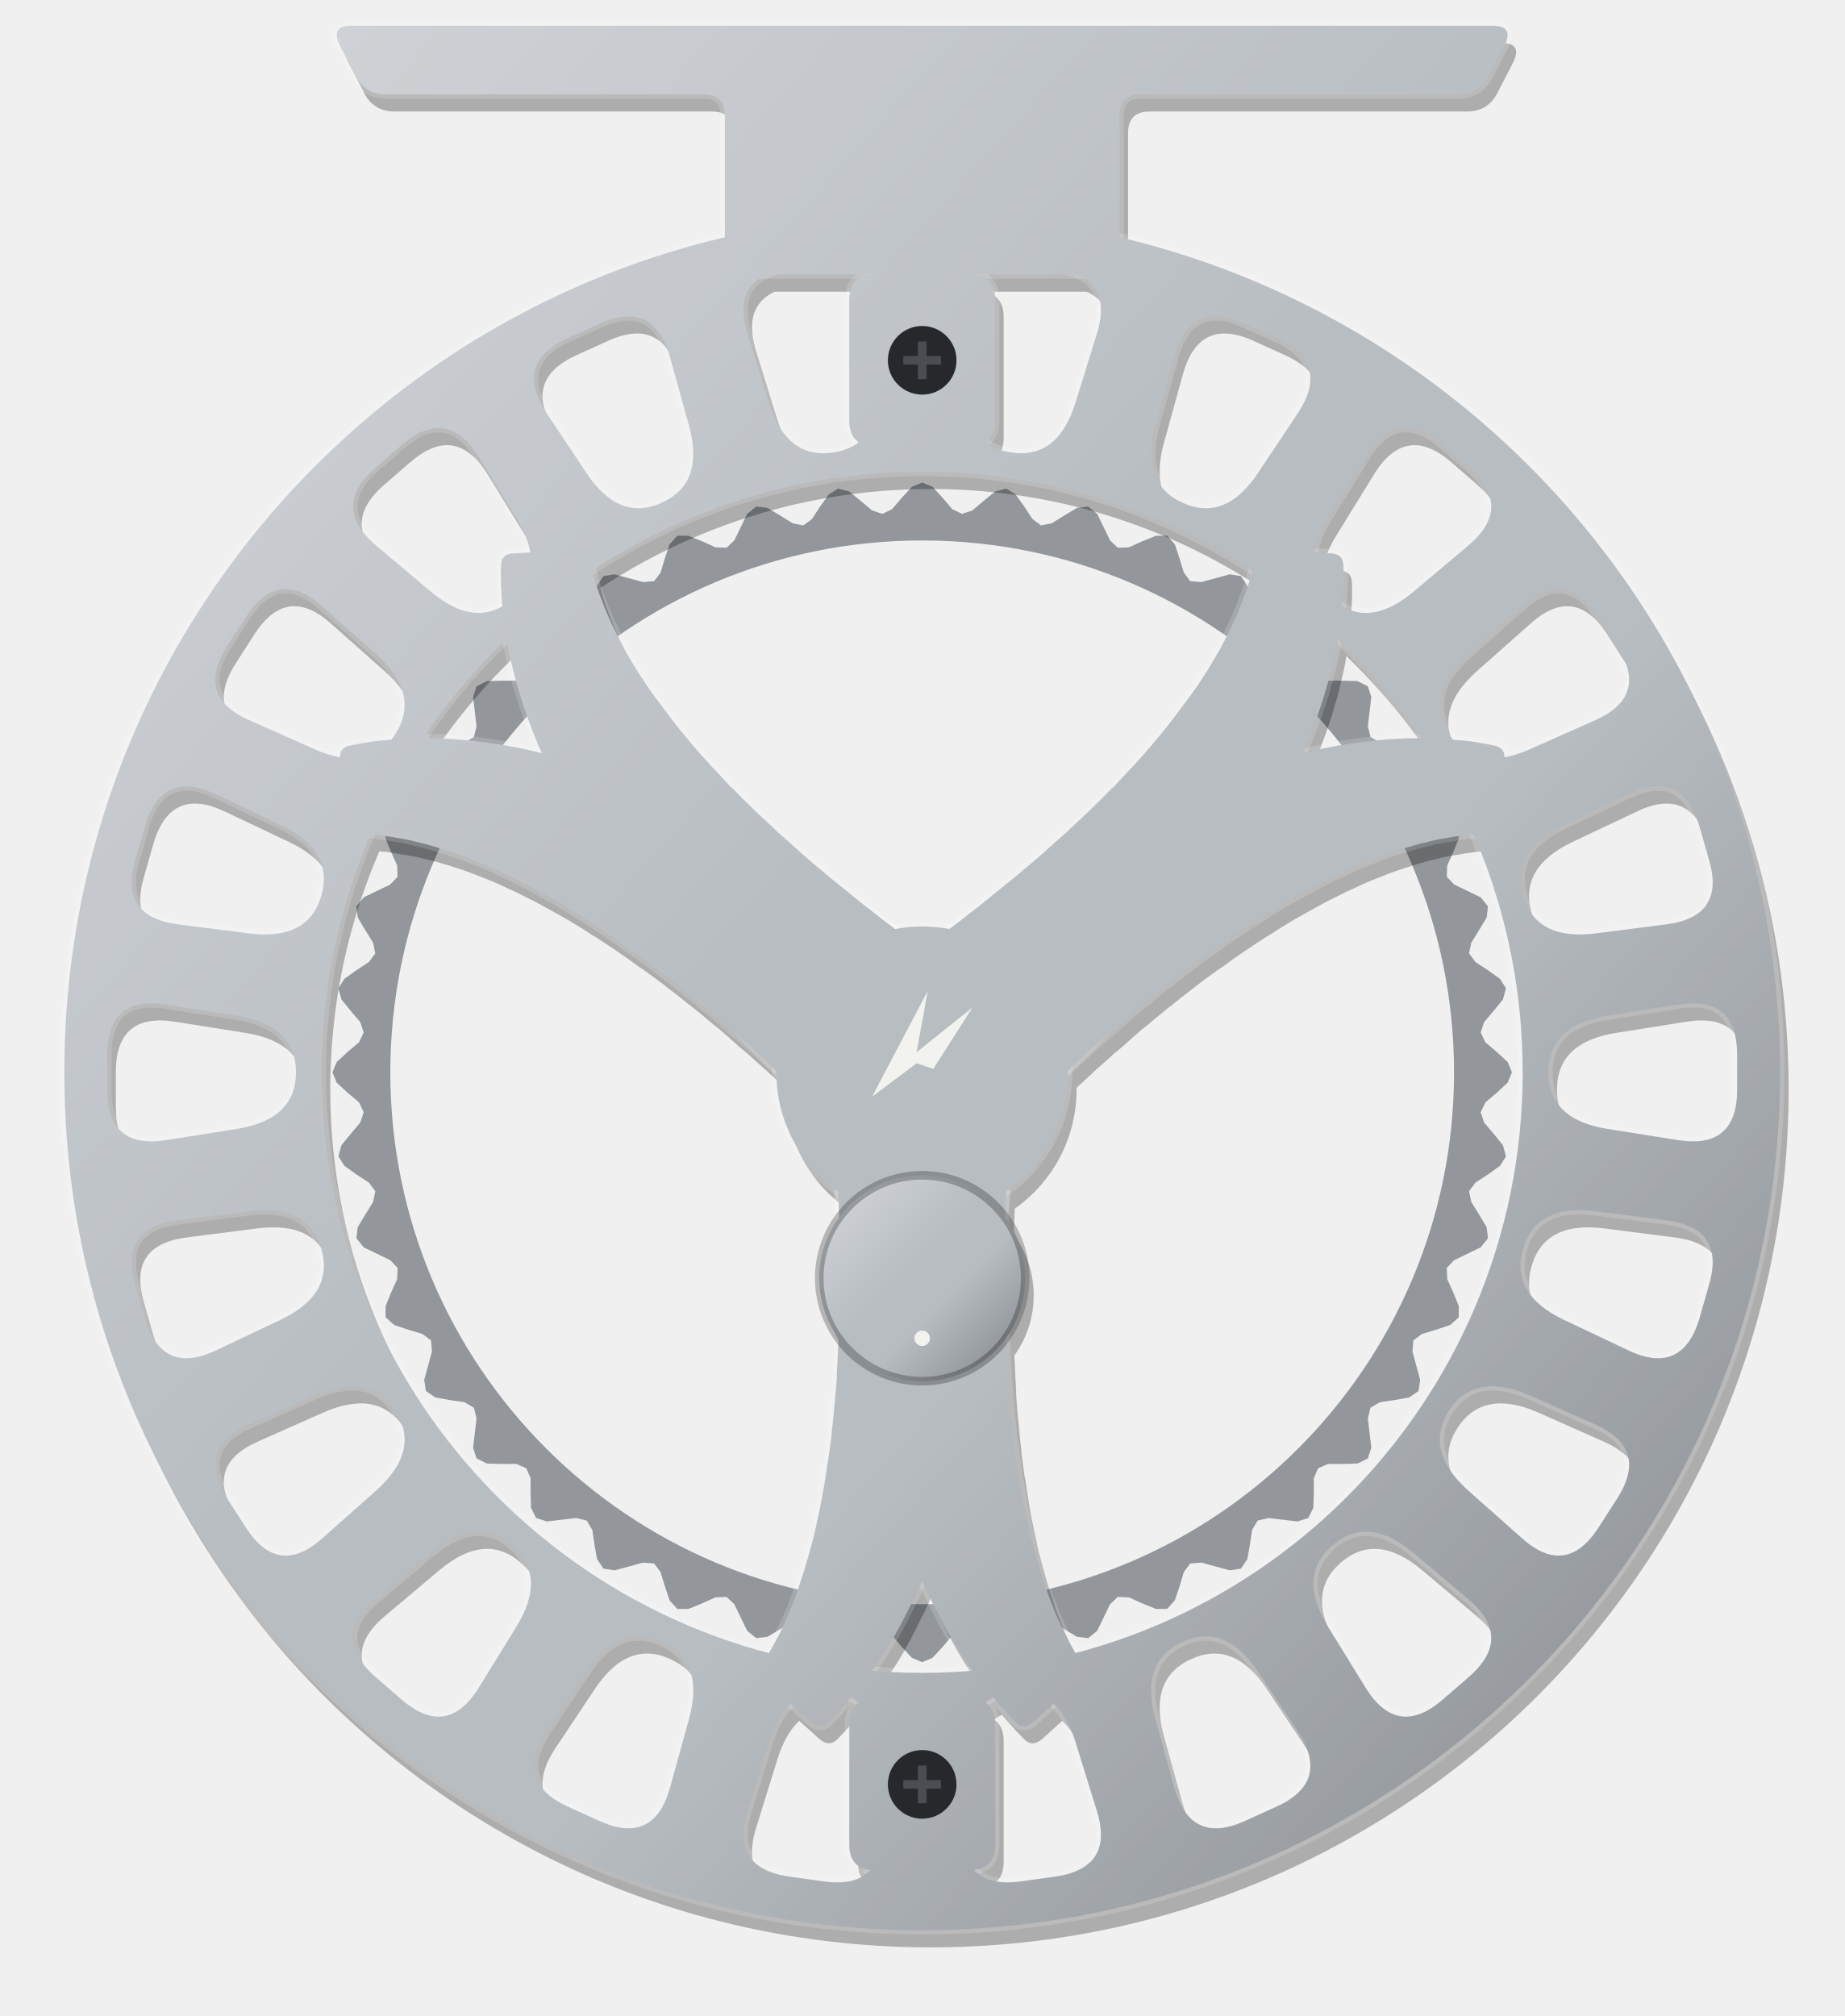
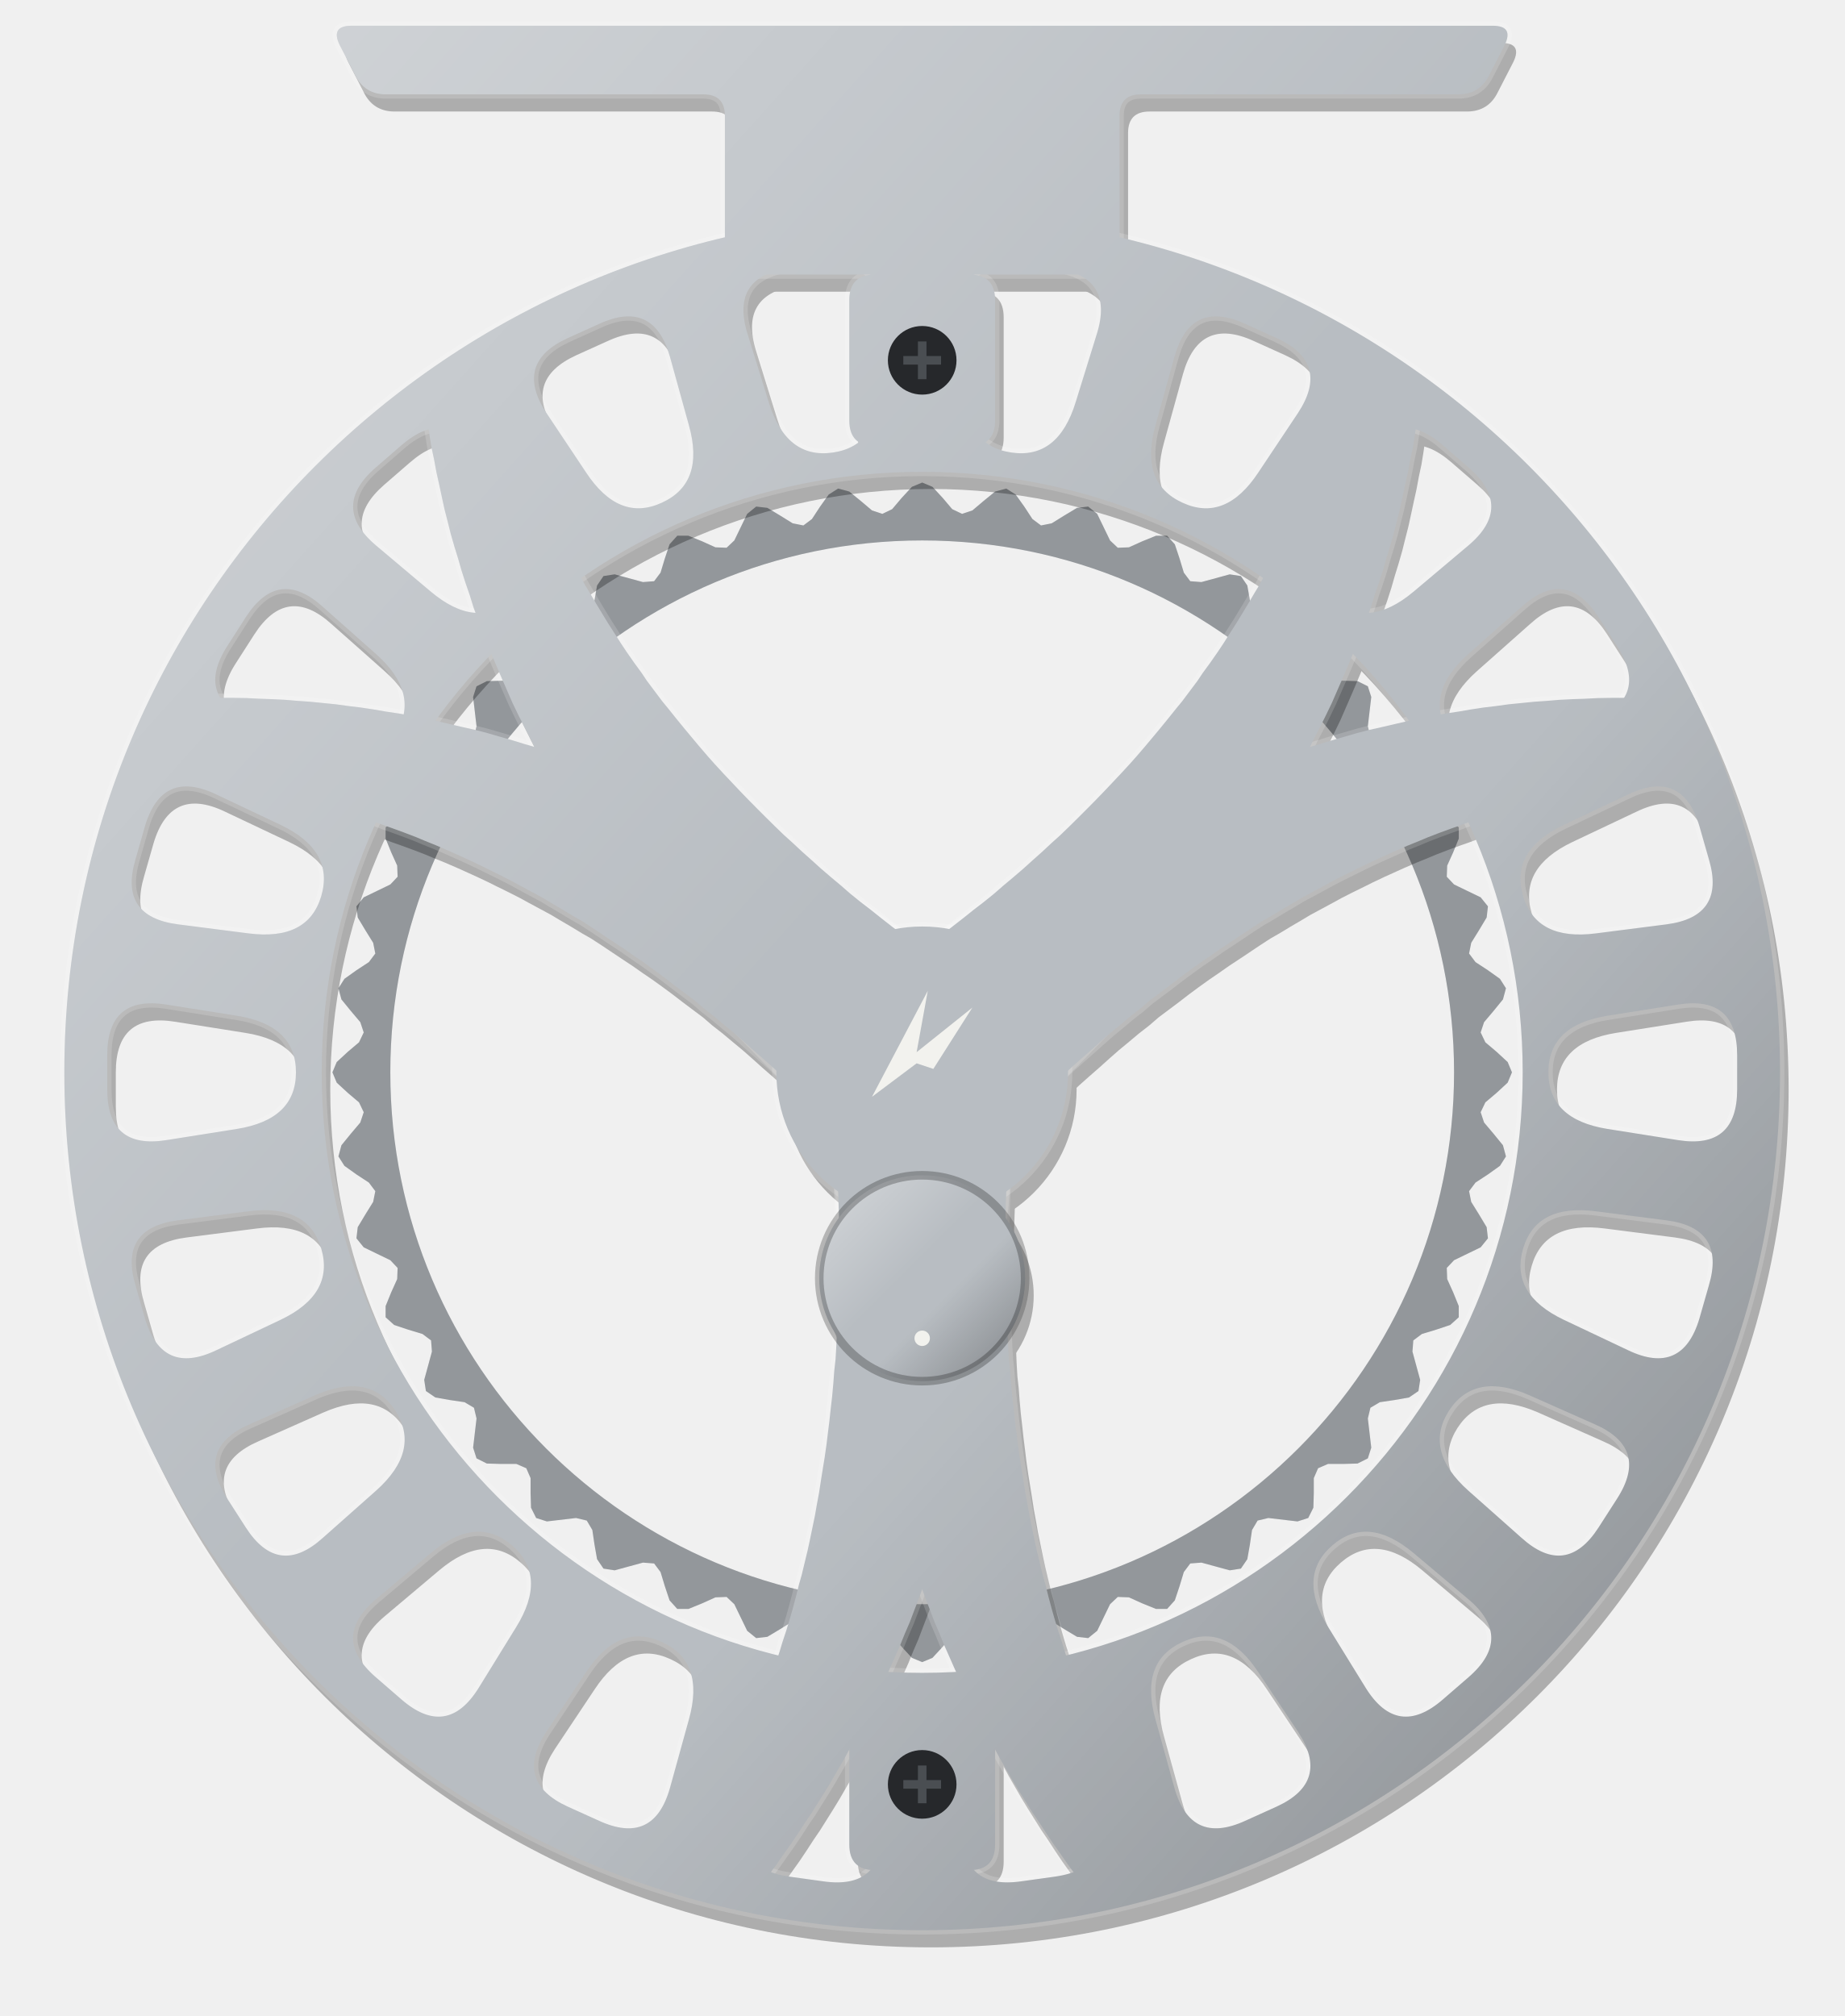
<svg xmlns="http://www.w3.org/2000/svg" viewBox="-215 -250 430 470" color="#b8bdc2">
  <defs>
    <linearGradient id="sheen" x1="0" y1="0" x2="1" y2="1">
      <stop offset="0" stop-color="#fff" stop-opacity=".4" />
      <stop offset=".45" stop-color="#fff" stop-opacity="0" />
      <stop offset=".6" stop-color="#000" stop-opacity="0" />
      <stop offset="1" stop-color="#000" stop-opacity=".3" />
    </linearGradient>
    <g id="back" fill-rule="evenodd">
      <path d="M137.5 0L136.5 2.4L133.9 4.8L131.3 7L130.2 9.3L131 11.7L133.2 14.3L135.4 17L136.1 19.6L134.7 21.8L131.9 23.8L129 25.7L127.5 27.7L128 30.2L129.8 33.1L131.6 36.1L131.9 38.7L130.2 40.8L127.1 42.3L124 43.8L122.3 45.6L122.4 48.2L123.8 51.3L125.1 54.5L125.1 57.1L123.1 58.9L119.8 60L116.5 61L114.5 62.5L114.3 65.1L115.2 68.4L116.1 71.7L115.7 74.3L113.5 75.8L110.1 76.4L106.7 76.9L104.5 78.2L103.9 80.7L104.3 84.1L104.7 87.5L103.9 90L101.5 91.2L98.1 91.3L94.6 91.3L92.3 92.3L91.3 94.6L91.3 98.1L91.2 101.5L90 103.9L87.5 104.7L84.1 104.3L80.7 103.9L78.2 104.5L76.9 106.7L76.4 110.1L75.8 113.5L74.3 115.7L71.7 116.1L68.4 115.2L65.1 114.3L62.5 114.5L61 116.5L60 119.8L58.9 123.1L57.1 125.1L54.5 125.1L51.3 123.8L48.2 122.4L45.6 122.3L43.8 124L42.3 127.1L40.8 130.2L38.7 131.9L36.1 131.6L33.1 129.8L30.2 128L27.7 127.5L25.7 129L23.8 131.9L21.8 134.7L19.6 136.1L17 135.4L14.3 133.2L11.7 131L9.3 130.2L7 131.3L4.8 133.9L2.4 136.5L0 137.5L-2.4 136.5L-4.8 133.9L-7 131.3L-9.3 130.2L-11.7 131L-14.3 133.2L-17 135.4L-19.6 136.1L-21.8 134.7L-23.8 131.9L-25.7 129L-27.7 127.5L-30.2 128L-33.1 129.8L-36.1 131.6L-38.7 131.9L-40.8 130.2L-42.3 127.1L-43.8 124L-45.6 122.3L-48.2 122.4L-51.3 123.8L-54.5 125.1L-57.1 125.1L-58.9 123.1L-60 119.8L-61 116.5L-62.5 114.5L-65.1 114.3L-68.4 115.2L-71.7 116.1L-74.3 115.7L-75.8 113.5L-76.4 110.1L-76.9 106.7L-78.2 104.5L-80.7 103.9L-84.1 104.3L-87.5 104.7L-90 103.9L-91.2 101.5L-91.3 98.1L-91.3 94.6L-92.3 92.3L-94.6 91.3L-98.1 91.3L-101.5 91.2L-103.9 90L-104.7 87.5L-104.3 84.1L-103.9 80.7L-104.5 78.2L-106.7 76.9L-110.1 76.4L-113.5 75.8L-115.7 74.3L-116.1 71.7L-115.2 68.4L-114.3 65.1L-114.5 62.5L-116.5 61L-119.8 60L-123.1 58.9L-125.1 57.1L-125.1 54.5L-123.8 51.3L-122.4 48.2L-122.3 45.6L-124 43.8L-127.1 42.3L-130.2 40.8L-131.9 38.7L-131.6 36.1L-129.8 33.1L-128 30.2L-127.5 27.7L-129 25.7L-131.9 23.8L-134.7 21.8L-136.1 19.6L-135.4 17L-133.2 14.3L-131 11.7L-130.2 9.3L-131.3 7L-133.9 4.8L-136.5 2.4L-137.5 0L-136.5 -2.4L-133.9 -4.8L-131.3 -7L-130.2 -9.3L-131 -11.7L-133.2 -14.3L-135.4 -17L-136.1 -19.6L-134.7 -21.8L-131.9 -23.8L-129 -25.7L-127.5 -27.7L-128 -30.2L-129.8 -33.1L-131.6 -36.1L-131.9 -38.7L-130.2 -40.8L-127.1 -42.3L-124 -43.8L-122.3 -45.6L-122.4 -48.2L-123.8 -51.3L-125.1 -54.5L-125.1 -57.1L-123.1 -58.9L-119.8 -60L-116.5 -61L-114.5 -62.5L-114.3 -65.1L-115.2 -68.4L-116.1 -71.7L-115.7 -74.3L-113.5 -75.8L-110.1 -76.4L-106.7 -76.9L-104.5 -78.2L-103.9 -80.7L-104.3 -84.1L-104.7 -87.5L-103.9 -90L-101.5 -91.2L-98.1 -91.3L-94.6 -91.3L-92.3 -92.3L-91.3 -94.6L-91.3 -98.1L-91.2 -101.5L-90 -103.9L-87.5 -104.7L-84.1 -104.3L-80.7 -103.9L-78.2 -104.5L-76.9 -106.7L-76.4 -110.1L-75.8 -113.5L-74.3 -115.7L-71.7 -116.1L-68.4 -115.2L-65.1 -114.3L-62.5 -114.5L-61 -116.5L-60 -119.8L-58.9 -123.1L-57.1 -125.1L-54.5 -125.1L-51.3 -123.8L-48.2 -122.4L-45.6 -122.3L-43.8 -124L-42.3 -127.1L-40.8 -130.2L-38.7 -131.9L-36.1 -131.6L-33.1 -129.8L-30.2 -128L-27.7 -127.5L-25.7 -129L-23.8 -131.9L-21.8 -134.7L-19.6 -136.1L-17 -135.4L-14.3 -133.2L-11.7 -131L-9.3 -130.2L-7 -131.3L-4.8 -133.9L-2.4 -136.5L0 -137.5L2.4 -136.5L4.8 -133.9L7 -131.3L9.3 -130.2L11.7 -131L14.3 -133.2L17 -135.4L19.6 -136.1L21.8 -134.7L23.8 -131.9L25.7 -129L27.7 -127.5L30.2 -128L33.1 -129.8L36.1 -131.6L38.7 -131.9L40.8 -130.2L42.3 -127.1L43.8 -124L45.6 -122.3L48.2 -122.4L51.3 -123.8L54.5 -125.1L57.1 -125.1L58.9 -123.1L60 -119.8L61 -116.5L62.5 -114.5L65.1 -114.3L68.4 -115.2L71.7 -116.1L74.3 -115.7L75.8 -113.5L76.4 -110.1L76.9 -106.7L78.2 -104.5L80.7 -103.9L84.1 -104.3L87.5 -104.7L90 -103.9L91.2 -101.5L91.3 -98.1L91.3 -94.6L92.3 -92.3L94.6 -91.3L98.1 -91.3L101.5 -91.2L103.9 -90L104.7 -87.5L104.3 -84.1L103.9 -80.7L104.5 -78.2L106.7 -76.9L110.1 -76.4L113.5 -75.8L115.7 -74.3L116.1 -71.7L115.2 -68.4L114.3 -65.1L114.5 -62.5L116.5 -61L119.8 -60L123.1 -58.9L125.1 -57.1L125.1 -54.5L123.8 -51.3L122.4 -48.2L122.3 -45.6L124 -43.8L127.1 -42.3L130.2 -40.8L131.9 -38.7L131.6 -36.1L129.8 -33.1L128 -30.2L127.5 -27.7L129 -25.7L131.9 -23.8L134.7 -21.8L136.1 -19.6L135.4 -17L133.2 -14.3L131 -11.7L130.2 -9.3L131.3 -7L133.9 -4.8L136.5 -2.4ZM-124 0a124 124 0 1 0 248 0a124 124 0 1 0 -248 0Z" />
    </g>
    <g id="body" fill-rule="evenodd">
      <path d="M-200 0a200 200 0 1 0 400 0a200 200 0 1 0 -400 0ZM-140 0a140 140 0 1 0 280 0a140 140 0 1 0 -280 0ZM20.8 -144.5Q9.9 -146.1 9.7 -160.1L9.4 -176.6Q9.2 -190.6 23.1 -188.6L31 -187.5Q44.9 -185.5 40.7 -172.1L35.8 -156.3Q31.7 -142.9 20.8 -144.5ZM60.7 -132.8Q50.6 -137.4 54.4 -150.9L58.8 -166.8Q62.6 -180.3 75.3 -174.5L82.6 -171.2Q95.3 -165.4 87.6 -153.7L78.4 -139.9Q70.7 -128.2 60.7 -132.8ZM95.6 -110.3Q87.3 -117.5 94.7 -129.4L103.4 -143.5Q110.8 -155.4 121.4 -146.2L127.4 -141Q138 -131.8 127.3 -122.8L114.6 -112.1Q103.9 -103.1 95.6 -110.3ZM122.8 -78.9Q116.9 -88.2 127.3 -97.5L139.7 -108.5Q150.1 -117.9 157.7 -106.1L162 -99.4Q169.6 -87.6 156.7 -82L141.6 -75.3Q128.8 -69.7 122.8 -78.9ZM140.1 -41.1Q137 -51.7 149.6 -57.7L164.6 -64.8Q177.2 -70.8 181.2 -57.4L183.4 -49.7Q187.4 -36.3 173.5 -34.5L157.1 -32.4Q143.2 -30.6 140.1 -41.1ZM146 0Q146 -11 159.8 -13.2L176.2 -15.8Q190 -18 190 -4L190 4Q190 18 176.2 15.8L159.8 13.2Q146 11 146 0ZM140.1 41.1Q143.2 30.6 157.1 32.4L173.5 34.5Q187.4 36.3 183.4 49.7L181.2 57.4Q177.2 70.8 164.6 64.8L149.6 57.7Q137 51.7 140.1 41.1ZM122.8 78.9Q128.8 69.7 141.6 75.3L156.7 82Q169.6 87.6 162 99.4L157.7 106.1Q150.1 117.9 139.7 108.5L127.3 97.5Q116.9 88.2 122.8 78.9ZM95.6 110.3Q103.9 103.1 114.6 112.1L127.3 122.8Q138 131.8 127.4 141L121.4 146.2Q110.8 155.4 103.4 143.5L94.7 129.4Q87.3 117.5 95.6 110.3ZM60.7 132.8Q70.7 128.2 78.4 139.9L87.6 153.7Q95.3 165.4 82.6 171.2L75.3 174.5Q62.6 180.3 58.8 166.8L54.4 150.9Q50.6 137.4 60.7 132.8ZM20.8 144.5Q31.7 142.9 35.8 156.3L40.7 172.1Q44.9 185.5 31 187.5L23.1 188.6Q9.2 190.6 9.4 176.6L9.7 160.1Q9.9 146.1 20.8 144.5ZM-20.8 144.5Q-9.9 146.1 -9.7 160.1L-9.4 176.6Q-9.2 190.6 -23.1 188.6L-31 187.5Q-44.9 185.5 -40.7 172.1L-35.8 156.3Q-31.7 142.9 -20.8 144.5ZM-60.7 132.8Q-50.6 137.4 -54.4 150.9L-58.8 166.8Q-62.6 180.3 -75.3 174.5L-82.6 171.2Q-95.3 165.4 -87.6 153.7L-78.4 139.9Q-70.7 128.2 -60.7 132.8ZM-95.6 110.3Q-87.3 117.5 -94.7 129.4L-103.4 143.5Q-110.8 155.4 -121.4 146.2L-127.4 141Q-138 131.8 -127.3 122.8L-114.6 112.1Q-103.9 103.1 -95.6 110.3ZM-122.8 78.9Q-116.9 88.2 -127.3 97.5L-139.7 108.5Q-150.1 117.9 -157.7 106.1L-162 99.4Q-169.6 87.6 -156.7 82L-141.6 75.3Q-128.8 69.7 -122.8 78.9ZM-140.1 41.1Q-137 51.7 -149.6 57.7L-164.6 64.8Q-177.2 70.8 -181.2 57.4L-183.4 49.7Q-187.4 36.3 -173.5 34.5L-157.1 32.4Q-143.2 30.6 -140.1 41.1ZM-146 0Q-146 11 -159.8 13.2L-176.2 15.8Q-190 18 -190 4L-190 -4Q-190 -18 -176.2 -15.8L-159.8 -13.2Q-146 -11 -146 0ZM-140.1 -41.1Q-143.2 -30.6 -157.1 -32.4L-173.5 -34.5Q-187.4 -36.3 -183.4 -49.7L-181.2 -57.4Q-177.2 -70.8 -164.6 -64.8L-149.6 -57.7Q-137 -51.7 -140.1 -41.1ZM-122.8 -78.9Q-128.8 -69.7 -141.6 -75.3L-156.7 -82Q-169.6 -87.6 -162 -99.4L-157.7 -106.1Q-150.1 -117.9 -139.7 -108.5L-127.3 -97.5Q-116.9 -88.2 -122.8 -78.9ZM-95.6 -110.3Q-103.9 -103.1 -114.6 -112.1L-127.3 -122.8Q-138 -131.8 -127.4 -141L-121.4 -146.2Q-110.8 -155.4 -103.4 -143.5L-94.7 -129.4Q-87.3 -117.5 -95.6 -110.3ZM-60.7 -132.8Q-70.7 -128.2 -78.4 -139.9L-87.6 -153.7Q-95.3 -165.4 -82.6 -171.2L-75.3 -174.5Q-62.6 -180.3 -58.8 -166.8L-54.4 -150.9Q-50.6 -137.4 -60.7 -132.8ZM-20.8 -144.5Q-31.7 -142.9 -35.8 -156.3L-40.7 -172.1Q-44.9 -185.5 -31 -187.5L-23.1 -188.6Q-9.2 -190.6 -9.4 -176.6L-9.7 -160.1Q-9.9 -146.1 -20.8 -144.5Z" />
      <path d="M-135.8 -239.5Q-138 -244 -133 -244L133 -244Q138 -244 135.8 -239.5L132.2 -232.5Q130 -228 125 -228L51 -228Q46 -228 46 -223L46 -191Q46 -186 41 -186L-41 -186Q-46 -186 -46 -191L-46 -223Q-46 -228 -51 -228L-125 -228Q-130 -228 -132.2 -232.5Z" />
      <path d="M-11 -146Q-17 -146 -17 -152L-17 -180Q-17 -186 -11 -186L11 -186Q17 -186 17 -180L17 -152Q17 -146 11 -146Z" />
      <path d="M11 146Q17 146 17 152L17 180Q17 186 11 186L-11 186Q-17 186 -17 180L-17 152Q-17 146 -11 146Z" />
-       <path d="M-1.6 -26.1Q0.4 -28.4 -2.1 -30.2L-5.1 -32.4Q-7.5 -34.1 -10 -35.8L-12.8 -37.8Q-15.3 -39.5 -17.8 -41.1L-20.4 -42.8Q-22.9 -44.5 -25.5 -46L-27.9 -47.6Q-30.4 -49.1 -33 -50.6L-35.3 -52Q-37.9 -53.5 -40.5 -54.9L-42.6 -56Q-45.2 -57.5 -47.9 -58.8L-49.8 -59.7Q-52.4 -61.1 -55.2 -62.4L-56.9 -63.1Q-59.6 -64.4 -62.3 -65.6L-63.8 -66.2Q-66.6 -67.3 -69.4 -68.4L-70.7 -68.9Q-73.5 -69.9 -76.4 -70.9L-77.5 -71.2Q-80.3 -72.2 -83.2 -73L-84.1 -73.2Q-87 -74 -89.9 -74.7L-90.7 -74.9Q-93.6 -75.6 -96.6 -76.1L-97.1 -76.2Q-100.1 -76.7 -103.1 -77.1L-103.5 -77.1Q-106.4 -77.5 -109.4 -77.7L-109.7 -77.7Q-112.7 -77.9 -115.7 -77.9L-115.8 -77.9Q-118.8 -77.9 -121.7 -77.7L-121.7 -77.7Q-124.7 -77.5 -127.6 -77.2L-127.6 -77.2Q-130.5 -76.8 -133.3 -76.2L-133.3 -76.2Q-136.1 -75.7 -135.7 -72.7L-133.9 -58.8Q-133.6 -55.8 -131.4 -55.7L-131.4 -55.7Q-129.2 -55.6 -127.1 -55.4L-127.1 -55.4Q-124.9 -55.1 -122.7 -54.7L-122.7 -54.7Q-120.4 -54.4 -118.2 -53.8L-118.2 -53.8Q-115.9 -53.3 -113.6 -52.6L-113.6 -52.6Q-111.3 -51.9 -108.9 -51.1L-108.9 -51.1Q-106.6 -50.3 -104.2 -49.3L-104.2 -49.3Q-101.8 -48.4 -99.3 -47.2L-99.3 -47.2Q-96.8 -46.1 -94.3 -44.8L-94.3 -44.8Q-91.8 -43.6 -89.2 -42.1L-89.2 -42.1Q-86.6 -40.7 -84 -39.2L-83.9 -39.1Q-81.3 -37.6 -78.8 -35.9L-78.4 -35.7Q-75.9 -34.1 -73.4 -32.4L-72.8 -32Q-70.3 -30.3 -67.9 -28.5L-67.1 -28Q-64.6 -26.2 -62.2 -24.4L-61.2 -23.6Q-58.8 -21.8 -56.5 -19.9L-55.2 -18.9Q-52.9 -17 -50.6 -15.1L-49.1 -13.9Q-46.8 -11.9 -44.6 -9.9L-42.9 -8.5Q-40.7 -6.5 -38.4 -4.5L-36.6 -2.8Q-34.4 -0.8 -32.2 1.3L-30.1 3.2Q-27.9 5.3 -26 3Z" />
-       <path d="M-1.6 -26.1Q0.4 -28.4 -2.1 -30.2L-4.3 -31.9Q-6.7 -33.7 -9.1 -35.5L-11.1 -37.1Q-13.5 -38.9 -15.8 -40.8L-17.5 -42.2Q-19.9 -44.1 -22.2 -46L-23.6 -47.2Q-25.9 -49.1 -28.2 -51.1L-29.4 -52.2Q-31.6 -54.2 -33.9 -56.2L-34.8 -57.1Q-37 -59.1 -39.2 -61.2L-39.9 -61.9Q-42.1 -64 -44.1 -66.1L-44.7 -66.6Q-46.7 -68.8 -48.8 -71L-49.1 -71.3Q-51.1 -73.5 -53.1 -75.8L-53.2 -75.9Q-55.1 -78.2 -57 -80.5L-57 -80.5Q-58.8 -82.8 -60.5 -85.1L-60.5 -85.1Q-62.2 -87.3 -63.8 -89.6L-63.8 -89.6Q-65.3 -91.8 -66.7 -94L-66.7 -94Q-68 -96.2 -69.3 -98.4L-69.3 -98.4Q-70.5 -100.6 -71.5 -102.7L-71.5 -102.7Q-72.6 -104.9 -73.5 -107L-73.5 -107Q-74.4 -109.2 -75.2 -111.3L-75.2 -111.3Q-76 -113.4 -76.6 -115.5L-76.6 -115.5Q-77.2 -117.6 -77.7 -119.7L-77.7 -119.7Q-78.2 -121.8 -81.2 -121.7L-95.2 -121Q-98.2 -120.9 -98.2 -118L-98.2 -118Q-98.3 -115.2 -98.1 -112.2L-98.1 -112.2Q-98 -109.3 -97.7 -106.4L-97.7 -106.4Q-97.3 -103.4 -96.8 -100.5L-96.8 -100.4Q-96.3 -97.4 -95.5 -94.5L-95.5 -94.3Q-94.8 -91.4 -93.9 -88.5L-93.8 -88.1Q-92.9 -85.2 -91.9 -82.4L-91.7 -81.9Q-90.7 -79.1 -89.5 -76.3L-89.2 -75.6Q-88 -72.8 -86.7 -70.1L-86.3 -69.3Q-85 -66.6 -83.6 -63.9L-83.1 -62.9Q-81.6 -60.3 -80.1 -57.7L-79.4 -56.5Q-77.9 -53.9 -76.3 -51.4L-75.4 -50Q-73.8 -47.5 -72 -45L-71 -43.5Q-69.3 -41 -67.5 -38.6L-66.2 -37Q-64.4 -34.6 -62.6 -32.2L-61.1 -30.4Q-59.2 -28 -57.3 -25.7L-55.6 -23.7Q-53.7 -21.5 -51.7 -19.2L-49.8 -17.1Q-47.8 -14.8 -45.7 -12.7L-43.6 -10.4Q-41.5 -8.2 -39.4 -6L-37 -3.6Q-34.9 -1.5 -32.7 0.6L-30.1 3.2Q-27.9 5.3 -26 3Z" />
-       <path d="M26 3Q27.9 5.3 30.1 3.2L32.7 0.6Q34.9 -1.5 37 -3.6L39.4 -6Q41.5 -8.2 43.6 -10.4L45.7 -12.7Q47.8 -14.8 49.8 -17.1L51.7 -19.2Q53.7 -21.5 55.6 -23.7L57.3 -25.7Q59.2 -28 61.1 -30.4L62.6 -32.2Q64.4 -34.6 66.2 -37L67.5 -38.6Q69.3 -41 71 -43.5L72 -45Q73.8 -47.5 75.4 -50L76.3 -51.4Q77.9 -53.9 79.4 -56.5L80.1 -57.7Q81.6 -60.3 83.1 -62.9L83.6 -63.9Q85 -66.6 86.3 -69.3L86.7 -70.1Q88 -72.8 89.2 -75.6L89.5 -76.3Q90.7 -79.1 91.7 -81.9L91.9 -82.4Q92.9 -85.2 93.8 -88.1L93.9 -88.5Q94.8 -91.4 95.5 -94.3L95.5 -94.5Q96.3 -97.4 96.8 -100.4L96.8 -100.5Q97.3 -103.4 97.7 -106.4L97.7 -106.4Q98 -109.3 98.1 -112.2L98.1 -112.2Q98.3 -115.2 98.2 -118L98.2 -118Q98.2 -120.9 95.2 -121L81.2 -121.7Q78.2 -121.8 77.7 -119.7L77.7 -119.7Q77.2 -117.6 76.6 -115.5L76.6 -115.5Q76 -113.4 75.2 -111.3L75.2 -111.3Q74.4 -109.2 73.5 -107L73.5 -107Q72.6 -104.9 71.5 -102.7L71.5 -102.7Q70.5 -100.6 69.3 -98.4L69.3 -98.4Q68 -96.2 66.7 -94L66.7 -94Q65.3 -91.8 63.8 -89.6L63.8 -89.6Q62.2 -87.3 60.5 -85.1L60.5 -85.1Q58.8 -82.8 57 -80.5L57 -80.5Q55.1 -78.2 53.2 -75.9L53.1 -75.8Q51.1 -73.5 49.1 -71.3L48.8 -71Q46.7 -68.8 44.7 -66.6L44.1 -66.1Q42.1 -64 39.9 -61.9L39.2 -61.2Q37 -59.1 34.8 -57.1L33.9 -56.2Q31.6 -54.2 29.4 -52.2L28.2 -51.1Q25.9 -49.1 23.6 -47.2L22.2 -46Q19.9 -44.1 17.5 -42.2L15.8 -40.8Q13.5 -38.9 11.1 -37.1L9.1 -35.5Q6.7 -33.7 4.3 -31.9L2.1 -30.2Q-0.4 -28.4 1.6 -26.1Z" />
-       <path d="M26 3Q27.9 5.3 30.1 3.2L32.2 1.3Q34.4 -0.8 36.6 -2.8L38.4 -4.5Q40.7 -6.5 42.9 -8.5L44.6 -9.9Q46.8 -11.9 49.1 -13.9L50.6 -15.1Q52.9 -17 55.2 -18.9L56.5 -19.9Q58.8 -21.8 61.2 -23.6L62.2 -24.4Q64.6 -26.2 67.1 -28L67.9 -28.5Q70.3 -30.3 72.8 -32L73.4 -32.4Q75.9 -34.1 78.4 -35.7L78.8 -35.9Q81.3 -37.6 83.9 -39.1L84 -39.2Q86.6 -40.7 89.2 -42.1L89.2 -42.1Q91.8 -43.6 94.3 -44.8L94.3 -44.8Q96.8 -46.1 99.3 -47.2L99.3 -47.2Q101.8 -48.4 104.2 -49.3L104.2 -49.3Q106.6 -50.3 108.9 -51.1L108.9 -51.1Q111.3 -51.9 113.6 -52.6L113.6 -52.6Q115.9 -53.3 118.2 -53.8L118.2 -53.8Q120.4 -54.4 122.7 -54.7L122.7 -54.7Q124.9 -55.1 127.1 -55.4L127.1 -55.4Q129.2 -55.6 131.4 -55.7L131.4 -55.7Q133.6 -55.8 133.9 -58.8L135.7 -72.7Q136.1 -75.7 133.3 -76.2L133.3 -76.2Q130.5 -76.8 127.6 -77.2L127.6 -77.2Q124.7 -77.5 121.7 -77.7L121.7 -77.7Q118.8 -77.9 115.8 -77.9L115.7 -77.9Q112.7 -77.9 109.7 -77.7L109.4 -77.7Q106.4 -77.5 103.5 -77.1L103.1 -77.1Q100.1 -76.7 97.1 -76.2L96.6 -76.1Q93.6 -75.6 90.7 -74.9L89.9 -74.7Q87 -74 84.1 -73.2L83.2 -73Q80.3 -72.2 77.5 -71.2L76.4 -70.9Q73.5 -69.9 70.7 -68.9L69.4 -68.4Q66.6 -67.3 63.8 -66.2L62.3 -65.6Q59.6 -64.4 56.9 -63.1L55.2 -62.4Q52.4 -61.1 49.8 -59.7L47.9 -58.8Q45.2 -57.5 42.6 -56L40.5 -54.9Q37.9 -53.5 35.3 -52L33 -50.6Q30.4 -49.1 27.9 -47.6L25.5 -46Q22.9 -44.5 20.4 -42.8L17.8 -41.1Q15.3 -39.5 12.8 -37.8L10 -35.8Q7.5 -34.1 5.1 -32.4L2.1 -30.2Q-0.4 -28.4 1.6 -26.1Z" />
-       <path d="M-17 18Q-20 18 -19.8 21L-19.6 24.6Q-19.4 27.6 -19.2 30.6L-18.9 33.9Q-18.7 36.9 -18.4 39.9L-18.1 42.9Q-17.8 45.9 -17.4 48.9L-17.1 51.6Q-16.7 54.6 -16.3 57.6L-15.9 60Q-15.5 63 -15 66L-14.6 68.2Q-14.1 71.1 -13.5 74.1L-13.1 76Q-12.5 79 -11.8 81.9L-11.4 83.6Q-10.8 86.5 -10 89.4L-9.6 90.9Q-8.9 93.8 -8 96.6L-7.6 97.8Q-6.8 100.7 -5.8 103.6L-5.5 104.5Q-4.5 107.4 -3.5 110.2L-3.2 110.9Q-2.1 113.7 -0.9 116.5L-0.7 117Q0.5 119.8 1.8 122.5L2 122.8Q3.3 125.5 4.7 128.2L4.8 128.4Q6.2 131 7.8 133.6L7.8 133.6Q9.4 136.1 11 138.5L11 138.5Q12.7 140.9 14.5 143.2L14.5 143.2Q16.2 145.4 18.1 147.5L18.1 147.5Q19.9 149.6 21.8 151.5L21.8 151.5Q23.7 153.4 26 151.4L36.4 142Q38.6 140 37.5 138.3L37.5 138.3Q36.4 136.6 35.4 134.8L35.4 134.8Q34.3 132.9 33.3 131L33.3 131Q32.4 129 31.4 126.9L31.4 126.9Q30.5 124.8 29.7 122.6L29.7 122.6Q28.8 120.3 28.1 117.9L28.1 117.9Q27.3 115.6 26.6 113L26.6 113Q25.9 110.5 25.2 107.9L25.2 107.9Q24.6 105.2 24 102.4L24 102.4Q23.4 99.6 22.9 96.6L22.9 96.6Q22.4 93.6 22 90.7L21.9 90.4Q21.5 87.4 21.1 84.5L21.1 83.9Q20.7 80.9 20.5 77.9L20.4 77.1Q20.1 74.1 19.9 71.1L19.9 70Q19.7 67 19.6 64L19.5 62.6Q19.4 59.6 19.3 56.6L19.3 54.9Q19.2 51.9 19.2 48.9L19.2 46.9Q19.2 43.9 19.2 40.9L19.3 38.5Q19.3 35.5 19.4 32.5L19.5 29.9Q19.6 26.9 19.7 23.9L19.9 21Q20 18 17 18Z" />
-       <path d="M-17 18Q-20 18 -19.9 21L-19.7 23.9Q-19.6 26.9 -19.5 29.9L-19.4 32.5Q-19.3 35.5 -19.3 38.5L-19.2 40.9Q-19.2 43.9 -19.2 46.9L-19.2 48.9Q-19.2 51.9 -19.3 54.9L-19.3 56.6Q-19.4 59.6 -19.5 62.6L-19.6 64Q-19.7 67 -19.9 70L-19.9 71.1Q-20.1 74.1 -20.4 77.1L-20.5 77.9Q-20.7 80.9 -21.1 83.9L-21.1 84.5Q-21.5 87.4 -21.9 90.4L-22 90.7Q-22.4 93.6 -22.9 96.6L-22.9 96.6Q-23.4 99.6 -24 102.4L-24 102.4Q-24.6 105.2 -25.2 107.9L-25.2 107.9Q-25.9 110.5 -26.6 113L-26.6 113Q-27.3 115.6 -28.1 117.9L-28.1 117.9Q-28.8 120.3 -29.7 122.6L-29.7 122.6Q-30.5 124.8 -31.4 126.9L-31.4 126.9Q-32.4 129 -33.3 131L-33.3 131Q-34.3 132.9 -35.4 134.8L-35.4 134.8Q-36.4 136.6 -37.5 138.3L-37.5 138.3Q-38.6 140 -36.4 142L-26 151.4Q-23.7 153.4 -21.8 151.5L-21.8 151.5Q-19.9 149.6 -18.1 147.5L-18.1 147.5Q-16.2 145.4 -14.5 143.2L-14.5 143.2Q-12.7 140.9 -11 138.5L-11 138.5Q-9.4 136.1 -7.8 133.6L-7.8 133.6Q-6.2 131 -4.8 128.4L-4.7 128.2Q-3.3 125.5 -2 122.8L-1.8 122.5Q-0.5 119.8 0.7 117L0.9 116.5Q2.1 113.7 3.2 110.9L3.5 110.2Q4.5 107.4 5.5 104.5L5.8 103.6Q6.8 100.7 7.6 97.8L8 96.6Q8.9 93.8 9.6 90.9L10 89.4Q10.8 86.5 11.4 83.6L11.8 81.9Q12.5 79 13.1 76L13.5 74.1Q14.1 71.1 14.6 68.2L15 66Q15.5 63 15.9 60L16.3 57.6Q16.7 54.6 17.1 51.6L17.4 48.9Q17.8 45.9 18.1 42.9L18.4 39.9Q18.7 36.9 18.9 33.9L19.2 30.6Q19.4 27.6 19.6 24.6L19.8 21Q20 18 17 18Z" />
+       <path d="M-1.6 -26.1Q0.4 -28.4 -2.1 -30.2L-5.8 -32.8Q-8.2 -34.6 -10.7 -36.2L-14.3 -38.7Q-16.8 -40.4 -19.3 -42L-22.9 -44.2Q-25.4 -45.8 -28 -47.4L-31.5 -49.4Q-34.1 -51 -36.7 -52.4L-40.1 -54.3Q-42.7 -55.8 -45.4 -57.1L-48.8 -58.9Q-51.5 -60.2 -54.2 -61.5L-57.5 -63.1Q-60.2 -64.4 -63 -65.5L-66.2 -66.9Q-69 -68.1 -71.8 -69.2L-75 -70.5Q-77.8 -71.6 -80.6 -72.6L-83.8 -73.7Q-86.6 -74.7 -89.5 -75.6L-92.6 -76.5Q-95.4 -77.4 -98.3 -78.2L-101.4 -79.1Q-104.3 -79.9 -107.2 -80.5L-110.2 -81.2Q-113.1 -81.9 -116.1 -82.5L-119 -83.1Q-122 -83.7 -125 -84.1L-127.9 -84.6Q-130.9 -85.1 -133.8 -85.4L-136.7 -85.8Q-139.7 -86.1 -142.7 -86.4L-145.6 -86.6Q-148.6 -86.9 -151.6 -87L-154.5 -87.1Q-157.5 -87.3 -160.5 -87.3L-163.3 -87.3Q-166.3 -87.3 -169.3 -87.3L-172.2 -87.2Q-175.2 -87.1 -175.2 -84.1L-175.6 -72.1Q-175.6 -69.1 -172.7 -68.7L-170.5 -68.5Q-167.5 -68.1 -164.6 -67.6L-162.5 -67.3Q-159.5 -66.8 -156.6 -66.2L-154.5 -65.8Q-151.6 -65.2 -148.7 -64.5L-146.7 -64Q-143.7 -63.3 -140.9 -62.5L-138.9 -61.9Q-136 -61.1 -133.1 -60.2L-131.2 -59.6Q-128.3 -58.7 -125.5 -57.6L-123.5 -56.9Q-120.7 -55.9 -117.9 -54.8L-116 -54Q-113.2 -52.9 -110.5 -51.7L-108.5 -50.8Q-105.8 -49.6 -103.1 -48.3L-101.1 -47.3Q-98.4 -46 -95.7 -44.6L-93.7 -43.5Q-91.1 -42.1 -88.5 -40.7L-86.5 -39.5Q-83.9 -38 -81.3 -36.4L-79.2 -35.2Q-76.7 -33.6 -74.2 -31.9L-72.1 -30.5Q-69.6 -28.9 -67.1 -27.1L-64.9 -25.6Q-62.5 -23.9 -60.1 -22.1L-57.9 -20.4Q-55.5 -18.6 -53.1 -16.8L-50.9 -14.9Q-48.5 -13.1 -46.2 -11.1L-43.9 -9.2Q-41.6 -7.2 -39.4 -5.2L-37 -3.1Q-34.7 -1.1 -32.6 0.9L-30.1 3.2Q-27.9 5.3 -26 3Z" />
+       <path d="M-1.6 -26.1Q0.4 -28.4 -2.1 -30.2L-4.7 -32.2Q-7.1 -34 -9.5 -35.9L-12 -37.9Q-14.4 -39.7 -16.7 -41.6L-19 -43.6Q-21.3 -45.5 -23.6 -47.5L-25.7 -49.4Q-28 -51.4 -30.2 -53.5L-32.2 -55.3Q-34.4 -57.4 -36.5 -59.5L-38.4 -61.4Q-40.5 -63.5 -42.6 -65.7L-44.3 -67.5Q-46.4 -69.7 -48.4 -71.9L-50 -73.7Q-52 -76 -53.9 -78.3L-55.4 -80.1Q-57.3 -82.4 -59.2 -84.8L-60.6 -86.5Q-62.4 -88.9 -64.2 -91.3L-65.4 -93.1Q-67.2 -95.5 -68.9 -98L-70.1 -99.8Q-71.7 -102.3 -73.3 -104.8L-74.4 -106.6Q-76 -109.2 -77.5 -111.8L-78.6 -113.6Q-80 -116.2 -81.4 -118.8L-82.4 -120.7Q-83.8 -123.3 -85.1 -126L-86 -127.9Q-87.3 -130.6 -88.5 -133.3L-89.3 -135.2Q-90.5 -138 -91.6 -140.8L-92.4 -142.7Q-93.5 -145.5 -94.4 -148.3L-95.2 -150.3Q-96.1 -153.2 -97 -156L-97.7 -158.1Q-98.5 -161 -101.5 -160.4L-113.2 -158Q-116.2 -157.4 -115.7 -154.4L-115.3 -151.6Q-114.9 -148.6 -114.4 -145.7L-113.8 -142.9Q-113.3 -139.9 -112.6 -137L-112 -134.2Q-111.4 -131.2 -110.6 -128.3L-109.9 -125.5Q-109.1 -122.6 -108.2 -119.8L-107.4 -117Q-106.5 -114.1 -105.5 -111.3L-104.6 -108.4Q-103.6 -105.6 -102.5 -102.8L-101.4 -100Q-100.3 -97.2 -99.1 -94.4L-97.9 -91.6Q-96.7 -88.8 -95.5 -86.1L-94.1 -83.2Q-92.8 -80.5 -91.4 -77.9L-90 -75Q-88.6 -72.3 -87.1 -69.7L-85.5 -66.8Q-84 -64.2 -82.4 -61.6L-80.6 -58.7Q-79.1 -56.1 -77.4 -53.6L-75.5 -50.6Q-73.8 -48.1 -72.1 -45.7L-70 -42.7Q-68.3 -40.2 -66.4 -37.8L-64.2 -34.8Q-62.3 -32.4 -60.5 -30.1L-58 -27Q-56.1 -24.7 -54.2 -22.4L-51.5 -19.3Q-49.6 -17 -47.5 -14.8L-44.7 -11.7Q-42.7 -9.5 -40.6 -7.4L-37.5 -4.2Q-35.5 -2.1 -33.3 0L-30.1 3.2Q-27.9 5.3 -26 3Z" />
+       <path d="M26 3Q27.9 5.3 30.1 3.2L33.3 0Q35.5 -2.1 37.5 -4.2L40.6 -7.4Q42.7 -9.5 44.7 -11.7L47.5 -14.8Q49.6 -17 51.5 -19.3L54.2 -22.4Q56.1 -24.7 58 -27L60.5 -30.1Q62.3 -32.4 64.2 -34.8L66.4 -37.8Q68.3 -40.2 70 -42.7L72.1 -45.7Q73.8 -48.1 75.5 -50.6L77.4 -53.6Q79.1 -56.1 80.6 -58.7L82.4 -61.6Q84 -64.2 85.5 -66.8L87.1 -69.7Q88.6 -72.3 90 -75L91.4 -77.9Q92.8 -80.5 94.1 -83.2L95.5 -86.1Q96.7 -88.8 97.9 -91.6L99.1 -94.4Q100.3 -97.2 101.4 -100L102.5 -102.8Q103.6 -105.6 104.6 -108.4L105.5 -111.3Q106.5 -114.1 107.4 -117L108.2 -119.8Q109.1 -122.6 109.9 -125.5L110.6 -128.3Q111.4 -131.2 112 -134.2L112.6 -137Q113.3 -139.9 113.8 -142.9L114.4 -145.7Q114.9 -148.6 115.3 -151.6L115.7 -154.4Q116.2 -157.4 113.2 -158L101.5 -160.4Q98.5 -161 97.7 -158.1L97 -156Q96.1 -153.2 95.2 -150.3L94.4 -148.3Q93.5 -145.5 92.4 -142.7L91.6 -140.8Q90.5 -138 89.3 -135.2L88.5 -133.3Q87.3 -130.6 86 -127.9L85.1 -126Q83.8 -123.3 82.4 -120.7L81.4 -118.8Q80 -116.2 78.6 -113.6L77.5 -111.8Q76 -109.2 74.4 -106.6L73.3 -104.8Q71.7 -102.3 70.1 -99.8L68.9 -98Q67.2 -95.5 65.4 -93.1L64.2 -91.3Q62.4 -88.9 60.6 -86.5L59.2 -84.8Q57.3 -82.4 55.4 -80.1L53.9 -78.3Q52 -76 50 -73.7L48.4 -71.9Q46.4 -69.7 44.3 -67.5L42.6 -65.7Q40.5 -63.5 38.4 -61.4L36.5 -59.5Q34.4 -57.4 32.2 -55.3L30.2 -53.5Q28 -51.4 25.7 -49.4L23.6 -47.5Q21.3 -45.5 19 -43.6L16.7 -41.6Q14.4 -39.7 12 -37.9L9.5 -35.9Q7.1 -34 4.7 -32.2L2.1 -30.2Q-0.4 -28.4 1.6 -26.1Z" />
+       <path d="M26 3Q27.9 5.3 30.1 3.2L32.6 0.9Q34.7 -1.1 37 -3.1L39.4 -5.2Q41.6 -7.2 43.9 -9.2L46.2 -11.1Q48.5 -13.1 50.9 -14.9L53.1 -16.8Q55.5 -18.6 57.9 -20.4L60.1 -22.1Q62.5 -23.9 64.9 -25.6L67.1 -27.1Q69.6 -28.9 72.1 -30.5L74.2 -31.9Q76.7 -33.6 79.2 -35.2L81.3 -36.4Q83.9 -38 86.5 -39.5L88.5 -40.7Q91.1 -42.1 93.7 -43.5L95.7 -44.6Q98.4 -46 101.1 -47.3L103.1 -48.3Q105.8 -49.6 108.5 -50.8L110.5 -51.7Q113.2 -52.9 116 -54L117.9 -54.8Q120.7 -55.9 123.5 -56.9L125.5 -57.6Q128.3 -58.7 131.2 -59.6L133.1 -60.2Q136 -61.1 138.9 -61.9L140.9 -62.5Q143.7 -63.3 146.7 -64L148.7 -64.5Q151.6 -65.2 154.5 -65.8L156.6 -66.2Q159.5 -66.8 162.5 -67.3L164.6 -67.6Q167.5 -68.1 170.5 -68.5L172.7 -68.7Q175.6 -69.1 175.6 -72.1L175.2 -84.1Q175.2 -87.1 172.2 -87.2L169.3 -87.3Q166.3 -87.3 163.3 -87.3L160.5 -87.3Q157.5 -87.3 154.5 -87.1L151.6 -87Q148.6 -86.9 145.6 -86.6L142.7 -86.4Q139.7 -86.1 136.7 -85.8L133.8 -85.4Q130.9 -85.1 127.9 -84.6L125 -84.1Q122 -83.7 119 -83.1L116.1 -82.5Q113.1 -81.9 110.2 -81.2L107.2 -80.5Q104.3 -79.9 101.4 -79.1L98.3 -78.2Q95.4 -77.4 92.6 -76.5L89.5 -75.6Q86.6 -74.7 83.8 -73.7L80.6 -72.6Q77.8 -71.6 75 -70.5L71.8 -69.2Q69 -68.1 66.2 -66.9L63 -65.5Q60.2 -64.4 57.5 -63.1L54.2 -61.5Q51.5 -60.2 48.8 -58.9L45.4 -57.1Q42.7 -55.8 40.1 -54.3L36.7 -52.4Q34.1 -51 31.5 -49.4L28 -47.4Q25.4 -45.8 22.9 -44.2L19.3 -42Q16.8 -40.4 14.3 -38.7L10.7 -36.2Q8.2 -34.6 5.8 -32.8L2.1 -30.2Q-0.4 -28.4 1.6 -26.1Z" />
+       <path d="M-17 18Q-20 18 -19.8 21L-19.5 25.4Q-19.3 28.4 -19.1 31.4L-18.7 35.6Q-18.4 38.6 -18.1 41.6L-17.6 45.6Q-17.3 48.6 -16.8 51.6L-16.3 55.5Q-15.9 58.5 -15.4 61.4L-14.7 65.2Q-14.2 68.2 -13.6 71.1L-12.9 74.7Q-12.3 77.7 -11.7 80.6L-10.9 84.1Q-10.2 87 -9.4 89.9L-8.6 93.3Q-7.8 96.2 -7 99.1L-6.1 102.3Q-5.2 105.1 -4.3 108L-3.3 111.1Q-2.4 113.9 -1.4 116.8L-0.3 119.7Q0.7 122.5 1.8 125.3L2.9 128.2Q4.1 130.9 5.2 133.7L6.4 136.4Q7.6 139.2 8.9 141.9L10.1 144.5Q11.4 147.2 12.8 149.9L14.1 152.4Q15.4 155.1 16.9 157.7L18.2 160.1Q19.7 162.7 21.2 165.3L22.6 167.6Q24.2 170.2 25.8 172.7L27.3 174.9Q28.9 177.4 30.6 179.9L32.1 182Q33.8 184.5 35.6 186.9L37.2 189Q39 191.4 41.5 189.7L51.4 182.9Q53.9 181.2 52.4 178.6L51.5 176.9Q50 174.3 48.6 171.6L47.7 169.9Q46.3 167.2 45.1 164.5L44.2 162.7Q42.9 160 41.7 157.3L40.9 155.5Q39.8 152.7 38.7 149.9L37.9 148.1Q36.8 145.3 35.8 142.5L35.1 140.5Q34.1 137.7 33.2 134.9L32.6 132.9Q31.6 130 30.8 127.2L30.2 125.1Q29.4 122.2 28.7 119.3L28.1 117.2Q27.4 114.3 26.7 111.4L26.2 109.1Q25.6 106.2 25 103.3L24.6 101Q24 98 23.6 95.1L23.2 92.6Q22.7 89.7 22.3 86.7L22 84.2Q21.6 81.2 21.3 78.2L21 75.6Q20.7 72.6 20.5 69.6L20.2 66.9Q20 63.9 19.9 60.9L19.7 58Q19.6 55 19.5 52L19.4 48.9Q19.3 45.9 19.3 42.9L19.3 39.8Q19.3 36.8 19.4 33.8L19.5 30.5Q19.6 27.5 19.7 24.5L19.9 21Q20 18 17 18Z" />
+       <path d="M-17 18Q-20 18 -19.9 21L-19.7 24.5Q-19.6 27.5 -19.5 30.5L-19.4 33.8Q-19.3 36.8 -19.3 39.8L-19.3 42.9Q-19.3 45.9 -19.4 48.9L-19.5 52Q-19.6 55 -19.7 58L-19.9 60.9Q-20 63.9 -20.2 66.9L-20.5 69.6Q-20.7 72.6 -21 75.6L-21.3 78.2Q-21.6 81.2 -22 84.2L-22.3 86.7Q-22.7 89.7 -23.2 92.6L-23.6 95.1Q-24 98 -24.6 101L-25 103.3Q-25.6 106.2 -26.2 109.1L-26.7 111.4Q-27.4 114.3 -28.1 117.2L-28.7 119.3Q-29.4 122.2 -30.2 125.1L-30.8 127.2Q-31.6 130 -32.6 132.9L-33.2 134.9Q-34.1 137.7 -35.1 140.5L-35.8 142.5Q-36.8 145.3 -37.9 148.1L-38.7 149.9Q-39.8 152.7 -40.9 155.5L-41.7 157.3Q-42.9 160 -44.2 162.7L-45.1 164.5Q-46.3 167.2 -47.7 169.9L-48.6 171.6Q-50 174.3 -51.5 176.9L-52.4 178.6Q-53.9 181.2 -51.4 182.9L-41.5 189.7Q-39 191.4 -37.2 189L-35.6 186.9Q-33.8 184.5 -32.1 182L-30.6 179.9Q-28.9 177.4 -27.3 174.9L-25.8 172.7Q-24.2 170.2 -22.6 167.6L-21.2 165.3Q-19.7 162.7 -18.2 160.1L-16.9 157.7Q-15.4 155.1 -14.1 152.4L-12.8 149.9Q-11.4 147.2 -10.1 144.5L-8.9 141.9Q-7.6 139.2 -6.4 136.4L-5.2 133.7Q-4.1 130.9 -2.9 128.2L-1.8 125.3Q-0.7 122.5 0.3 119.7L1.4 116.8Q2.4 113.9 3.3 111.1L4.3 108Q5.2 105.1 6.1 102.3L7 99.1Q7.8 96.2 8.6 93.3L9.4 89.9Q10.2 87 10.9 84.1L11.7 80.6Q12.3 77.7 12.9 74.7L13.6 71.1Q14.2 68.2 14.7 65.2L15.4 61.4Q15.9 58.5 16.3 55.5L16.8 51.6Q17.3 48.6 17.6 45.6L18.1 41.6Q18.4 38.6 18.7 35.6L19.1 31.4Q19.3 28.4 19.5 25.4L19.8 21Q20 18 17 18Z" />
      <path d="M-34 0a34 34 0 1 0 68 0a34 34 0 1 0 -68 0Z" />
      <path d="M-24 48a24 24 0 1 0 48 0a24 24 0 1 0 -48 0Z" />
    </g>
    <mask id="body-mask">
      <use href="#body" fill="#fff" />
    </mask>
  </defs>
  <use href="#back" fill="currentColor" />
  <use href="#back" fill="#000" opacity=".2" />
  <use href="#body" fill="#000" opacity=".28" transform="translate(2 4)" />
  <use href="#body" fill="none" stroke="#fff" stroke-opacity=".16" stroke-width="2" />
  <use href="#body" fill="currentColor" />
  <rect x="-215" y="-250" width="430" height="470" fill="url(#sheen)" mask="url(#body-mask)" />
  <circle cx="0" cy="-166" r="8" fill="#26282b" />
  <path d="M-4.4 -166H4.4M0 -170.4V-161.6" stroke="#4a4e52" stroke-width="2" />
  <circle cx="0" cy="166" r="8" fill="#26282b" />
  <path d="M-4.4 166H4.4M0 161.6V170.4" stroke="#4a4e52" stroke-width="2" />
  <path d="M-11.7 5.7L1.3 -19L-1.3 -4.7L11.7 -15.1L2.6 -0.8L-1.3 -2.1Z" fill="#f2f2ee" />
  <circle cy="48" r="24" fill="url(#sheen)" />
  <circle cy="48" r="24" fill="none" stroke="#000" stroke-opacity=".25" stroke-width="2" />
  <circle cx="0" cy="62" r="1.8" fill="#f2f2ee" />
</svg>
